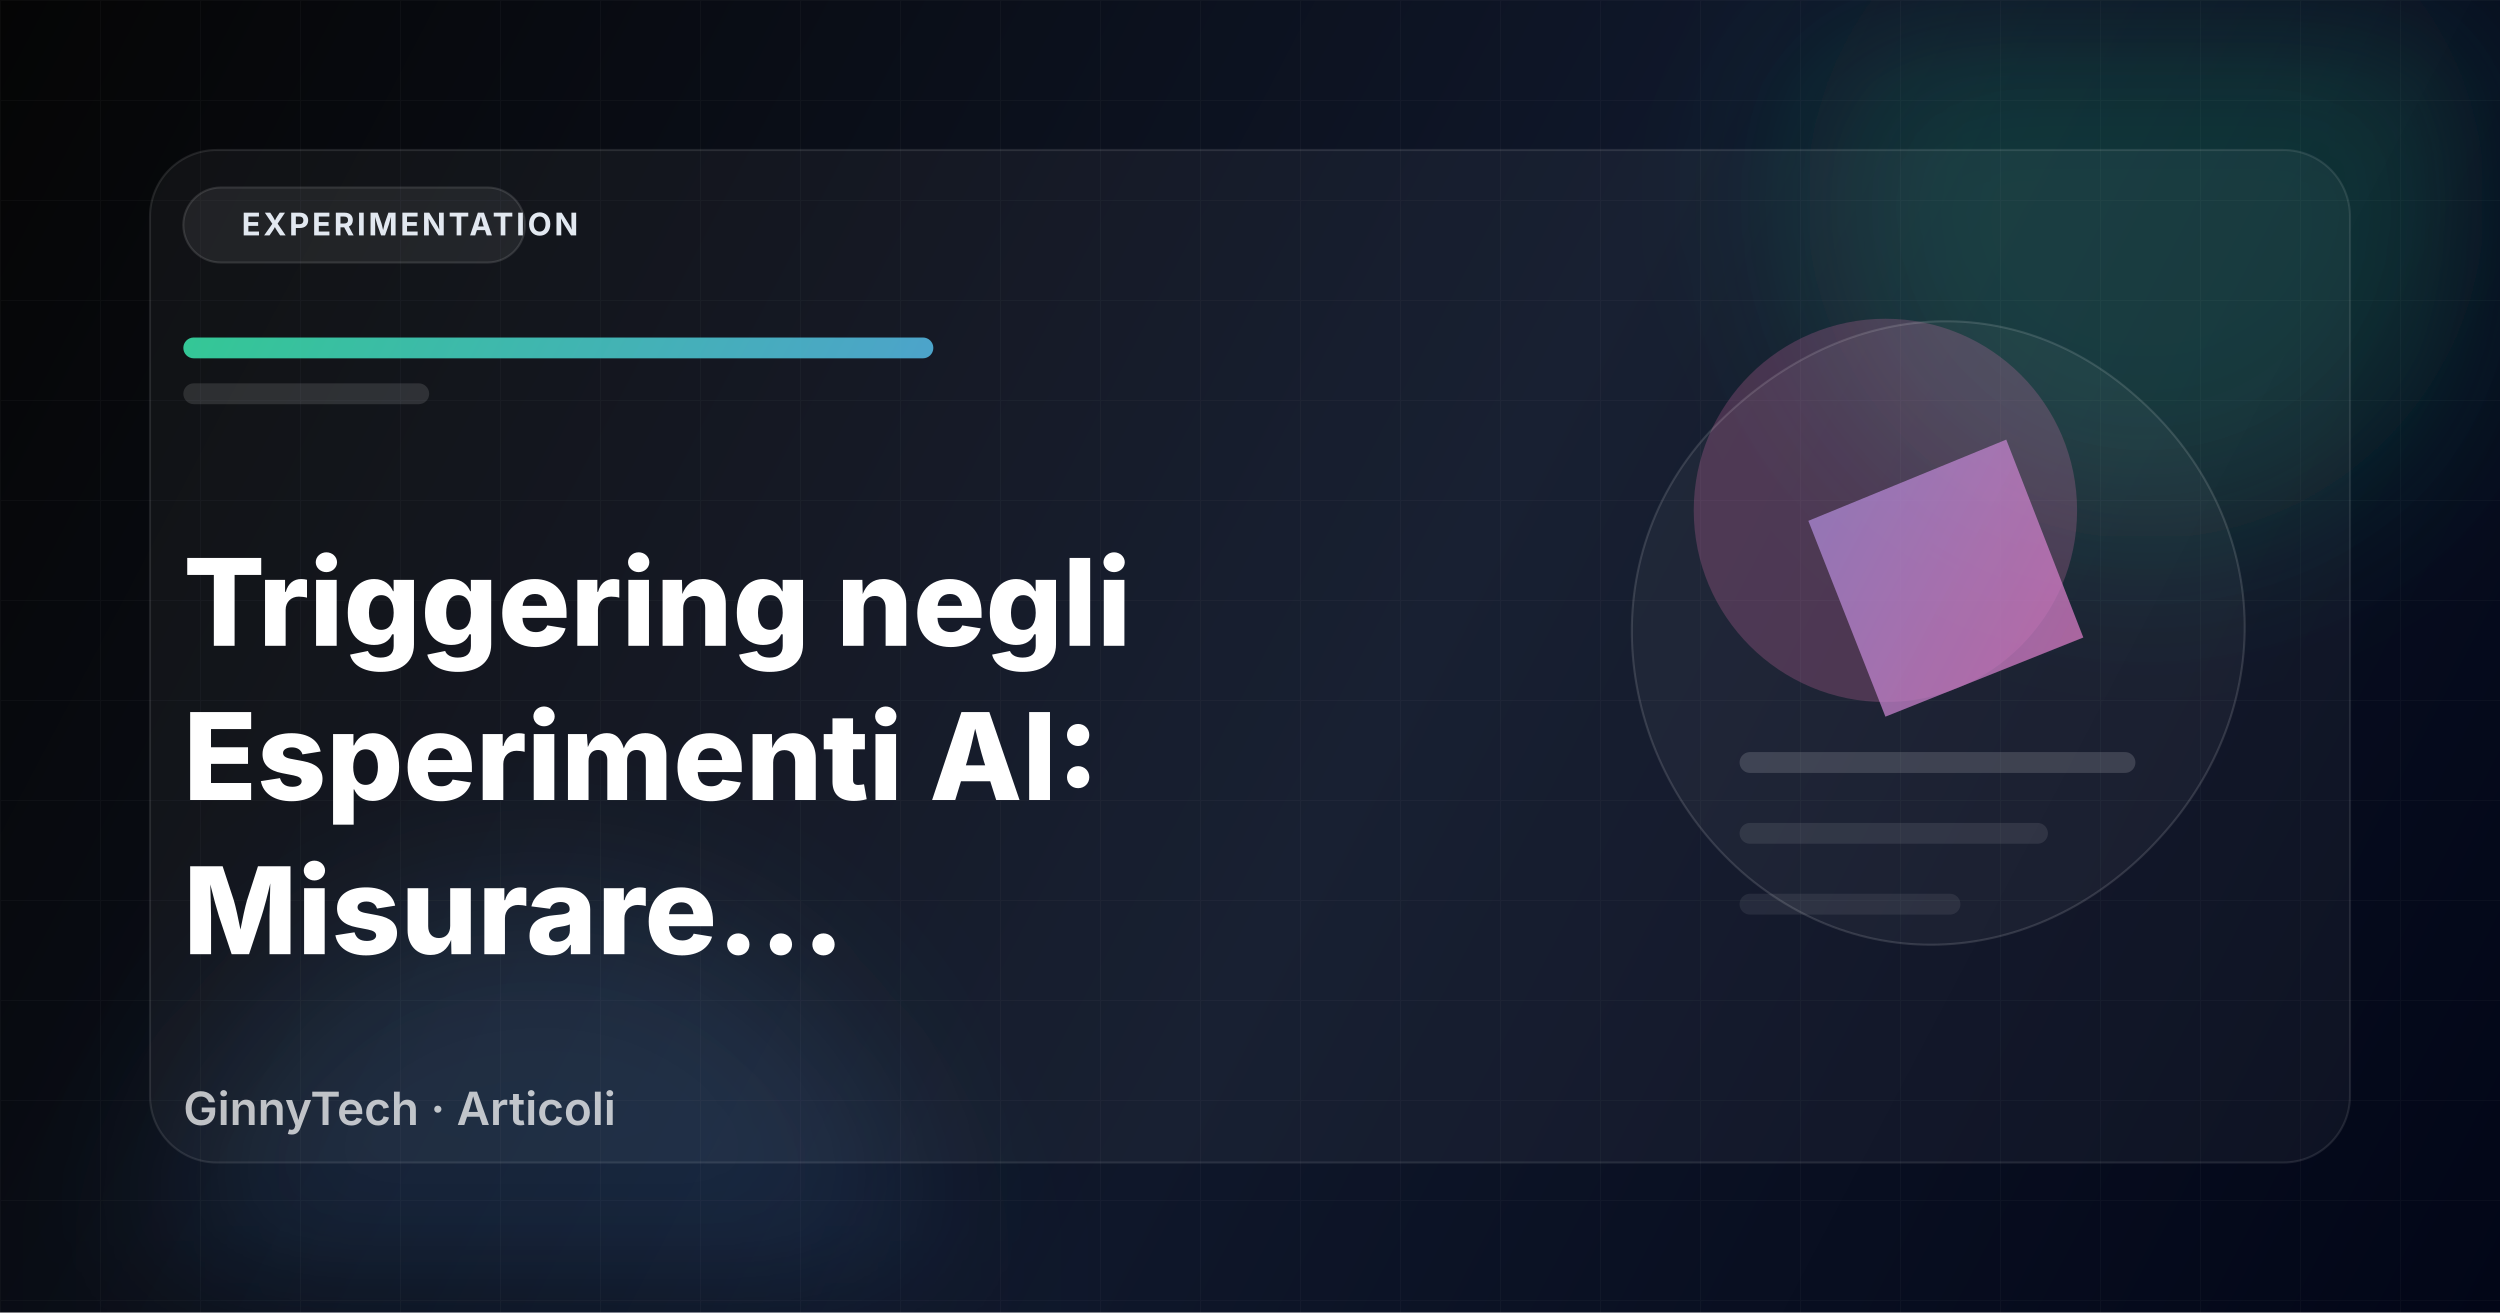
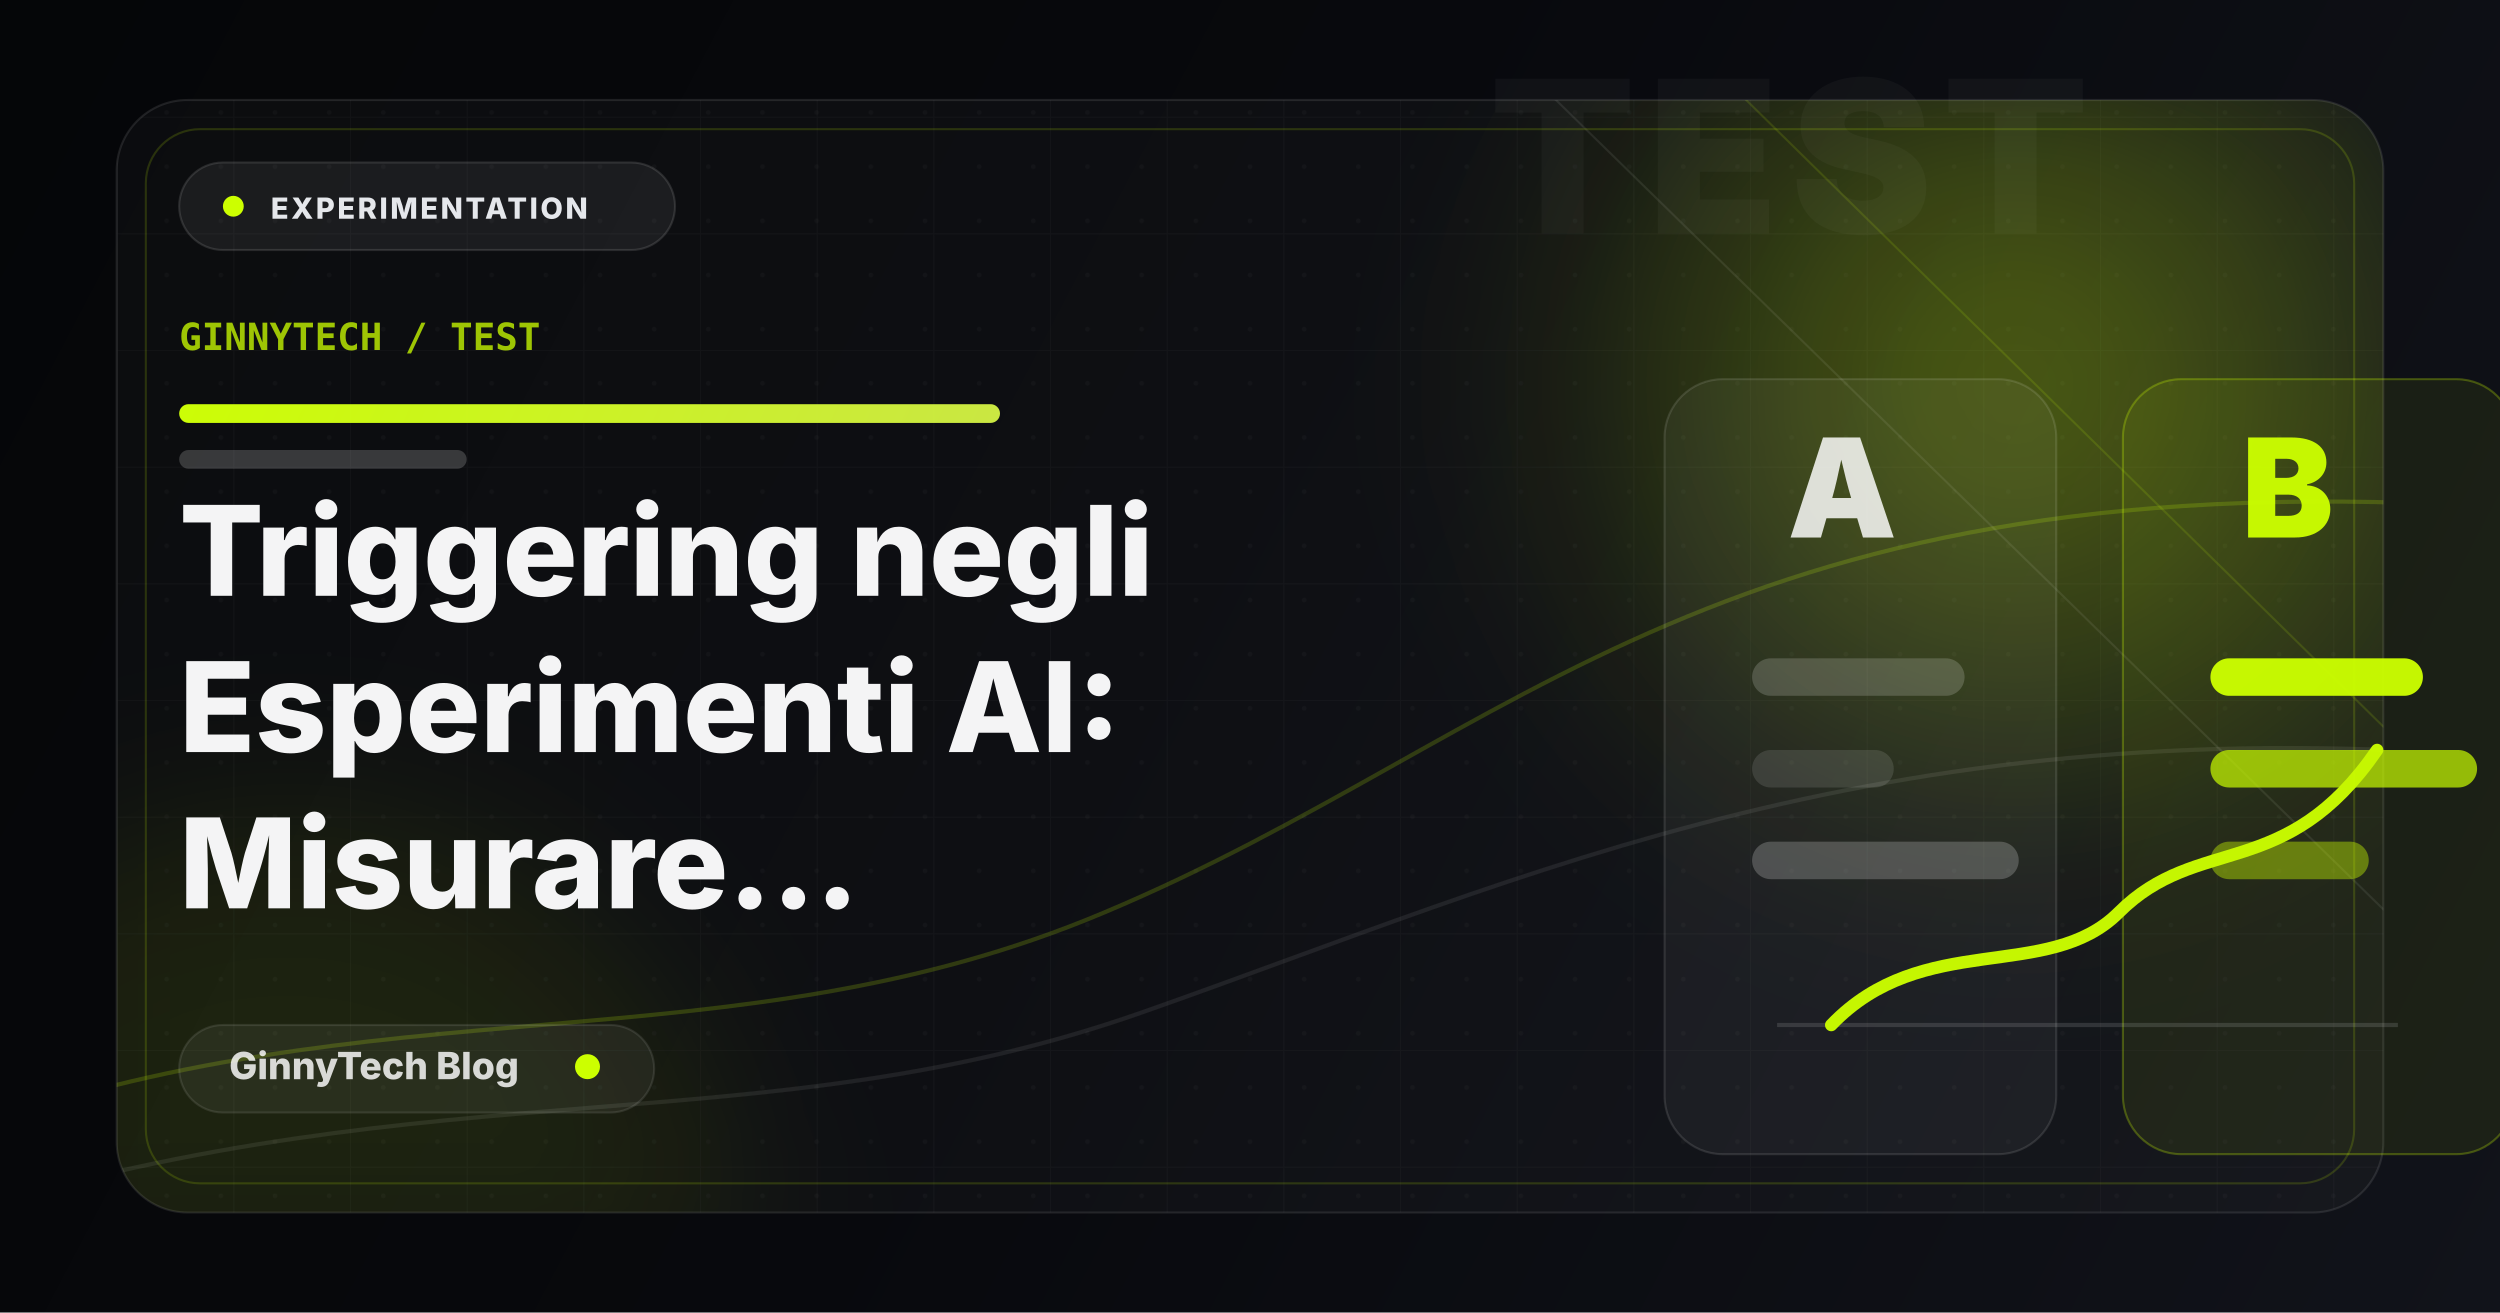
<svg xmlns="http://www.w3.org/2000/svg" width="1200" height="630" viewBox="0 0 1200 630" fill="none">
  <defs>
    <linearGradient id="bg" x1="0" y1="0" x2="1200" y2="630" gradientUnits="userSpaceOnUse">
-       <stop offset="0" stop-color="#050505" />
-       <stop offset="0.55" stop-color="#0f172a" />
-       <stop offset="1" stop-color="#020617" />
+       <stop offset="0" stop-color="#050608" />
+       <stop offset="0.46" stop-color="#08090d" />
+       <stop offset="1" stop-color="#11131a" />
    </linearGradient>
-     <linearGradient id="accent" x1="110" y1="80" x2="980" y2="540" gradientUnits="userSpaceOnUse">
-       <stop offset="0" stop-color="#34d399" stop-opacity="0.95" />
-       <stop offset="0.5" stop-color="#60a5fa" stop-opacity="0.88" />
-       <stop offset="1" stop-color="#f472b6" stop-opacity="0.9" />
+     <linearGradient id="lime" x1="96" y1="100" x2="1060" y2="548" gradientUnits="userSpaceOnUse">
+       <stop offset="0" stop-color="#ccff00" stop-opacity="1" />
+       <stop offset="0.52" stop-color="#e7ff65" stop-opacity="0.86" />
+       <stop offset="1" stop-color="#b3e600" stop-opacity="0.9" />
    </linearGradient>
-     <filter id="blur" x="-40%" y="-40%" width="180%" height="180%">
-       <feGaussianBlur stdDeviation="42" />
+     <radialGradient id="glow" cx="50%" cy="50%" r="50%">
+       <stop offset="0" stop-color="#ccff00" stop-opacity="0.35" />
+       <stop offset="1" stop-color="#ccff00" stop-opacity="0" />
+     </radialGradient>
+     <filter id="softBlur" x="-40%" y="-40%" width="180%" height="180%">
+       <feGaussianBlur stdDeviation="44" />
    </filter>
-     <pattern id="grid" width="48" height="48" patternUnits="userSpaceOnUse">
-       <path d="M48 0H0V48" stroke="rgba(255,255,255,0.08)" stroke-width="1" />
+     <pattern id="dots" width="26" height="26" patternUnits="userSpaceOnUse">
+       <circle cx="2" cy="2" r="1.15" fill="rgba(255,255,255,0.12)" />
    </pattern>
+     <pattern id="grid" width="56" height="56" patternUnits="userSpaceOnUse">
+       <path d="M56 0H0V56" stroke="rgba(255,255,255,0.08)" stroke-width="1" />
+     </pattern>
+     <clipPath id="frameClip">
+       <rect x="56" y="48" width="1088" height="534" rx="34" />
+     </clipPath>
  </defs>
  <rect width="1200" height="630" fill="url(#bg)" />
-   <rect width="1200" height="630" fill="url(#grid)" opacity="0.35" />
-   <circle cx="1030" cy="96" r="162" fill="#34d399" fill-opacity="0.18" filter="url(#blur)" />
-   <circle cx="260" cy="610" r="180" fill="#60a5fa" fill-opacity="0.14" filter="url(#blur)" />
-   <circle cx="905" cy="245" r="92" fill="#f472b6" fill-opacity="0.22" />
-   <rect x="72" y="72" width="1056" height="486" rx="32" fill="rgba(255,255,255,0.04)" stroke="rgba(255,255,255,0.10)" />
-   <rect x="88" y="90" width="164" height="36" rx="18" fill="rgba(255,255,255,0.07)" stroke="rgba(255,255,255,0.12)" />
-   <text x="116" y="113" font-family="Inter, Arial, sans-serif" font-size="15" font-weight="700" letter-spacing="1.3" fill="#e2e8f0">EXPERIMENTATION</text>
-   <rect x="88" y="162" width="360" height="10" rx="5" fill="url(#accent)" />
-   <rect x="88" y="184" width="118" height="10" rx="5" fill="rgba(255,255,255,0.12)" />
-   <text x="88" y="310" font-family="Inter, Arial, sans-serif" font-size="58" font-weight="800" fill="#ffffff">Triggering negli</text>
-   <text x="88" y="384" font-family="Inter, Arial, sans-serif" font-size="58" font-weight="800" fill="#ffffff">Esperimenti AI:</text>
-   <text x="88" y="458" font-family="Inter, Arial, sans-serif" font-size="58" font-weight="800" fill="#ffffff">Misurare...</text>
-   <text x="88" y="540" font-family="Inter, Arial, sans-serif" font-size="22" font-weight="600" fill="rgba(255,255,255,0.72)">GinnyTech · Articoli</text>
-   <g opacity="0.95">
-     <path d="M820 208C880 144 964 136 1025 190C1088 245 1095 332 1042 396C988 461 902 473 839 421C776 368 762 272 820 208Z" fill="rgba(255,255,255,0.04)" stroke="rgba(255,255,255,0.14)" />
-     <path d="M868 250L963 211L1000 306L905 344L868 250Z" fill="url(#accent)" fill-opacity="0.88" />
-     <path d="M840 366L1020 366" stroke="rgba(255,255,255,0.16)" stroke-width="10" stroke-linecap="round" />
-     <path d="M840 400L978 400" stroke="rgba(255,255,255,0.1)" stroke-width="10" stroke-linecap="round" />
-     <path d="M840 434L936 434" stroke="rgba(255,255,255,0.08)" stroke-width="10" stroke-linecap="round" />
+   <g clip-path="url(#frameClip)">
+     <rect x="0" y="0" width="1200" height="630" fill="url(#grid)" opacity="0.32" />
+     <rect x="0" y="0" width="1200" height="630" fill="url(#dots)" opacity="0.2" />
+     <circle cx="967" cy="185" r="260" fill="url(#glow)" filter="url(#softBlur)" />
+     <circle cx="138" cy="602" r="210" fill="#ccff00" fill-opacity="0.09" filter="url(#softBlur)" />
+     <path d="M-20 544C180 470 350 514 530 438C730 354 826 218 1208 244" stroke="rgba(204,255,0,0.18)" stroke-width="2" />
+     <path d="M-18 582C212 512 366 550 548 486C736 420 906 338 1210 364" stroke="rgba(255,255,255,0.08)" stroke-width="2" />
+     <path d="M616 -80L1166 458" stroke="rgba(255,255,255,0.08)" stroke-width="1" />
+     <path d="M708 -80L1190 394" stroke="rgba(204,255,0,0.13)" stroke-width="1" />
+   </g>
+   <rect x="56" y="48" width="1088" height="534" rx="34" fill="rgba(255,255,255,0.025)" stroke="rgba(255,255,255,0.10)" />
+   <rect x="70" y="62" width="1060" height="506" rx="26" stroke="rgba(204,255,0,0.16)" stroke-width="1" />
+   <rect x="86" y="78" width="238" height="42" rx="21" fill="rgba(255,255,255,0.065)" stroke="rgba(255,255,255,0.12)" />
+   <circle cx="112" cy="99" r="5" fill="#ccff00" />
+   <text x="130" y="105" font-family="Montserrat, Inter, Arial, sans-serif" font-size="14" font-weight="800" letter-spacing="1.2" fill="#e5e7eb">EXPERIMENTATION</text>
+   <text x="86" y="168" font-family="JetBrains Mono, Consolas, monospace" font-size="18" font-weight="700" fill="rgba(204,255,0,0.76)">GINNYTECH / TEST</text>
+   <rect x="86" y="194" width="394" height="9" rx="4.5" fill="url(#lime)" />
+   <rect x="86" y="216" width="138" height="9" rx="4.5" fill="rgba(255,255,255,0.18)" />
+   <text x="715" y="112" font-family="Montserrat, Inter, Arial, sans-serif" font-size="102" font-weight="900" letter-spacing="6" fill="rgba(255,255,255,0.035)">TEST</text>
+   <g transform="translate(767 142)" opacity="0.96">
+     <rect x="32" y="40" width="188" height="372" rx="28" fill="rgba(255,255,255,0.045)" stroke="rgba(255,255,255,0.12)" />
+     <rect x="252" y="40" width="188" height="372" rx="28" fill="rgba(204,255,0,0.07)" stroke="rgba(204,255,0,0.28)" />
+     <text x="91" y="116" font-family="Montserrat, Inter, Arial, sans-serif" font-size="66" font-weight="900" fill="rgba(255,255,255,0.86)">A</text>
+     <text x="309" y="116" font-family="Montserrat, Inter, Arial, sans-serif" font-size="66" font-weight="900" fill="#ccff00">B</text>
+     <rect x="74" y="174" width="102" height="18" rx="9" fill="rgba(255,255,255,0.18)" />
+     <rect x="74" y="218" width="68" height="18" rx="9" fill="rgba(255,255,255,0.12)" />
+     <rect x="74" y="262" width="128" height="18" rx="9" fill="rgba(255,255,255,0.22)" />
+     <rect x="294" y="174" width="102" height="18" rx="9" fill="#ccff00" />
+     <rect x="294" y="218" width="128" height="18" rx="9" fill="rgba(204,255,0,0.72)" />
+     <rect x="294" y="262" width="76" height="18" rx="9" fill="rgba(204,255,0,0.42)" />
+     <path d="M86 350H384" stroke="rgba(255,255,255,0.13)" stroke-width="2" />
+     <path d="M112 350C156 304 216 330 250 296C288 258 330 282 374 218" stroke="#ccff00" stroke-width="6" stroke-linecap="round" fill="none" />
+   </g>
+   <text x="86" y="286" font-family="Montserrat, Inter, Arial, sans-serif" font-size="60" font-weight="800" letter-spacing="-0.2" fill="#f4f4f5">Triggering negli</text>
+   <text x="86" y="361" font-family="Montserrat, Inter, Arial, sans-serif" font-size="60" font-weight="800" letter-spacing="-0.2" fill="#f4f4f5">Esperimenti AI:</text>
+   <text x="86" y="436" font-family="Montserrat, Inter, Arial, sans-serif" font-size="60" font-weight="800" letter-spacing="-0.2" fill="#f4f4f5">Misurare...</text>
+   <g transform="translate(86 520)">
+     <rect x="0" y="-28" width="228" height="42" rx="21" fill="rgba(255,255,255,0.055)" stroke="rgba(255,255,255,0.10)" />
+     <text x="24" y="-2" font-family="Montserrat, Inter, Arial, sans-serif" font-size="18" font-weight="800" fill="rgba(255,255,255,0.82)">GinnyTech Blog</text>
+     <circle cx="196" cy="-8" r="6" fill="#ccff00" />
  </g>
</svg>
